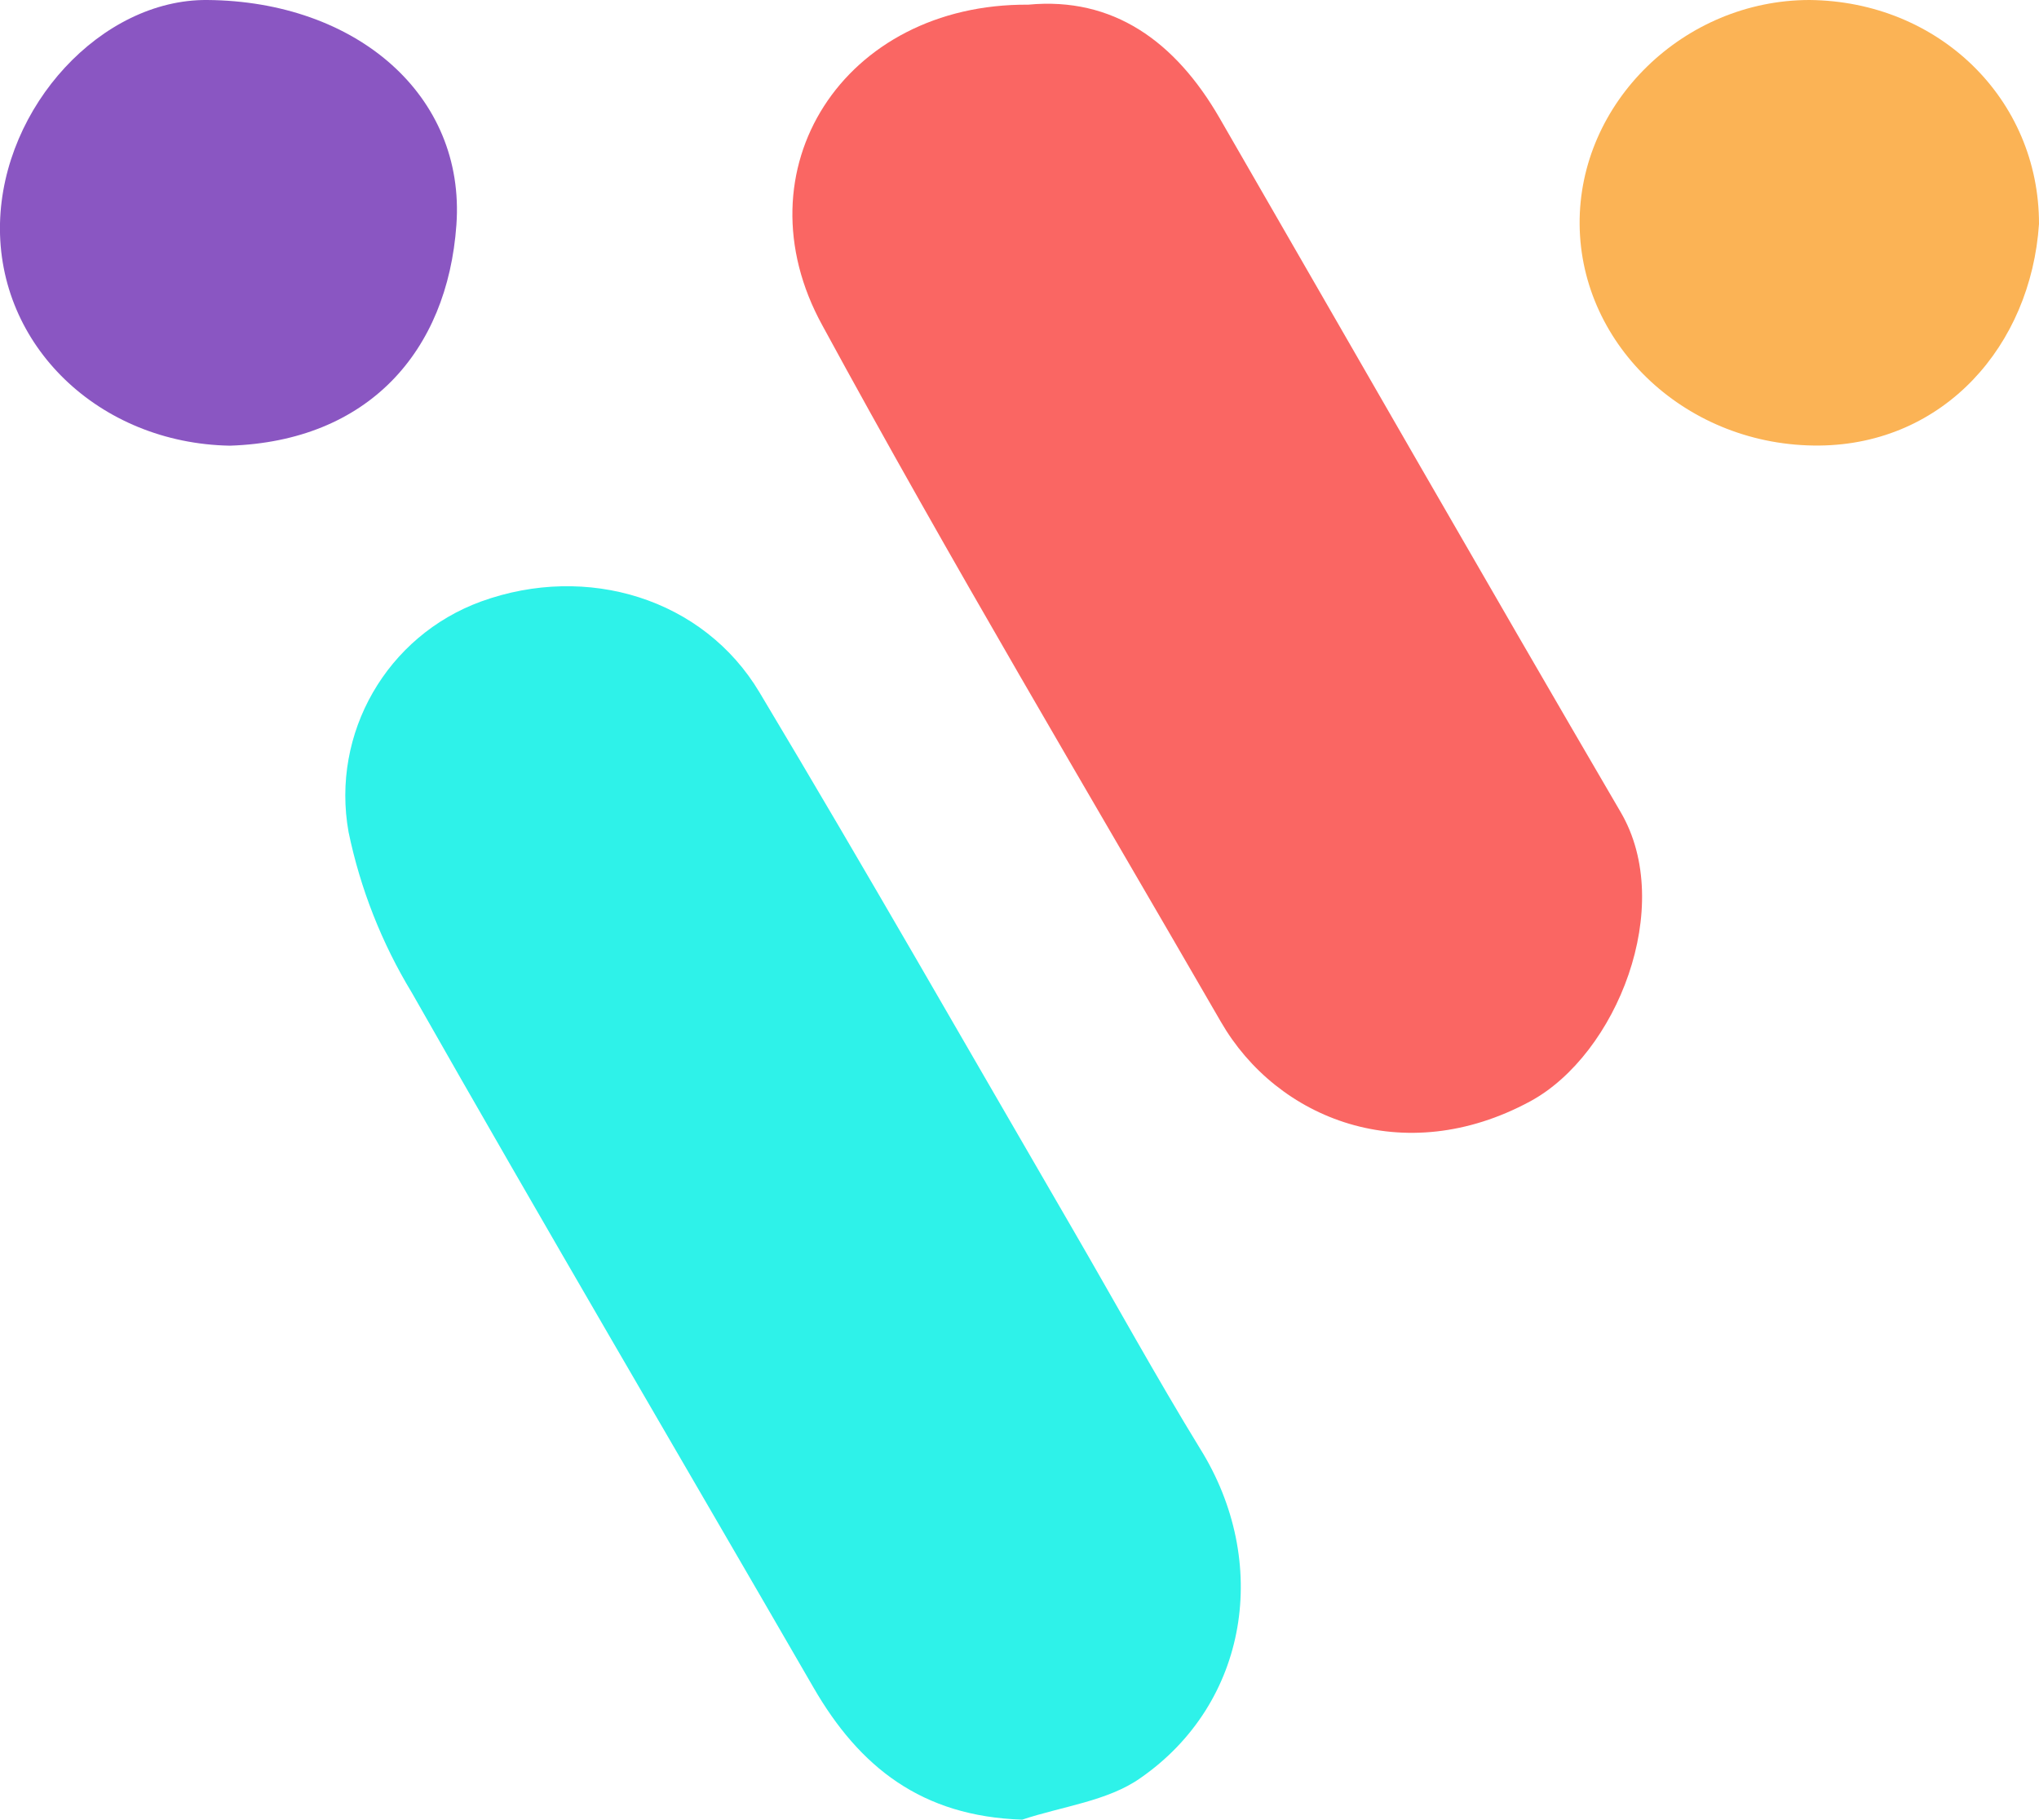
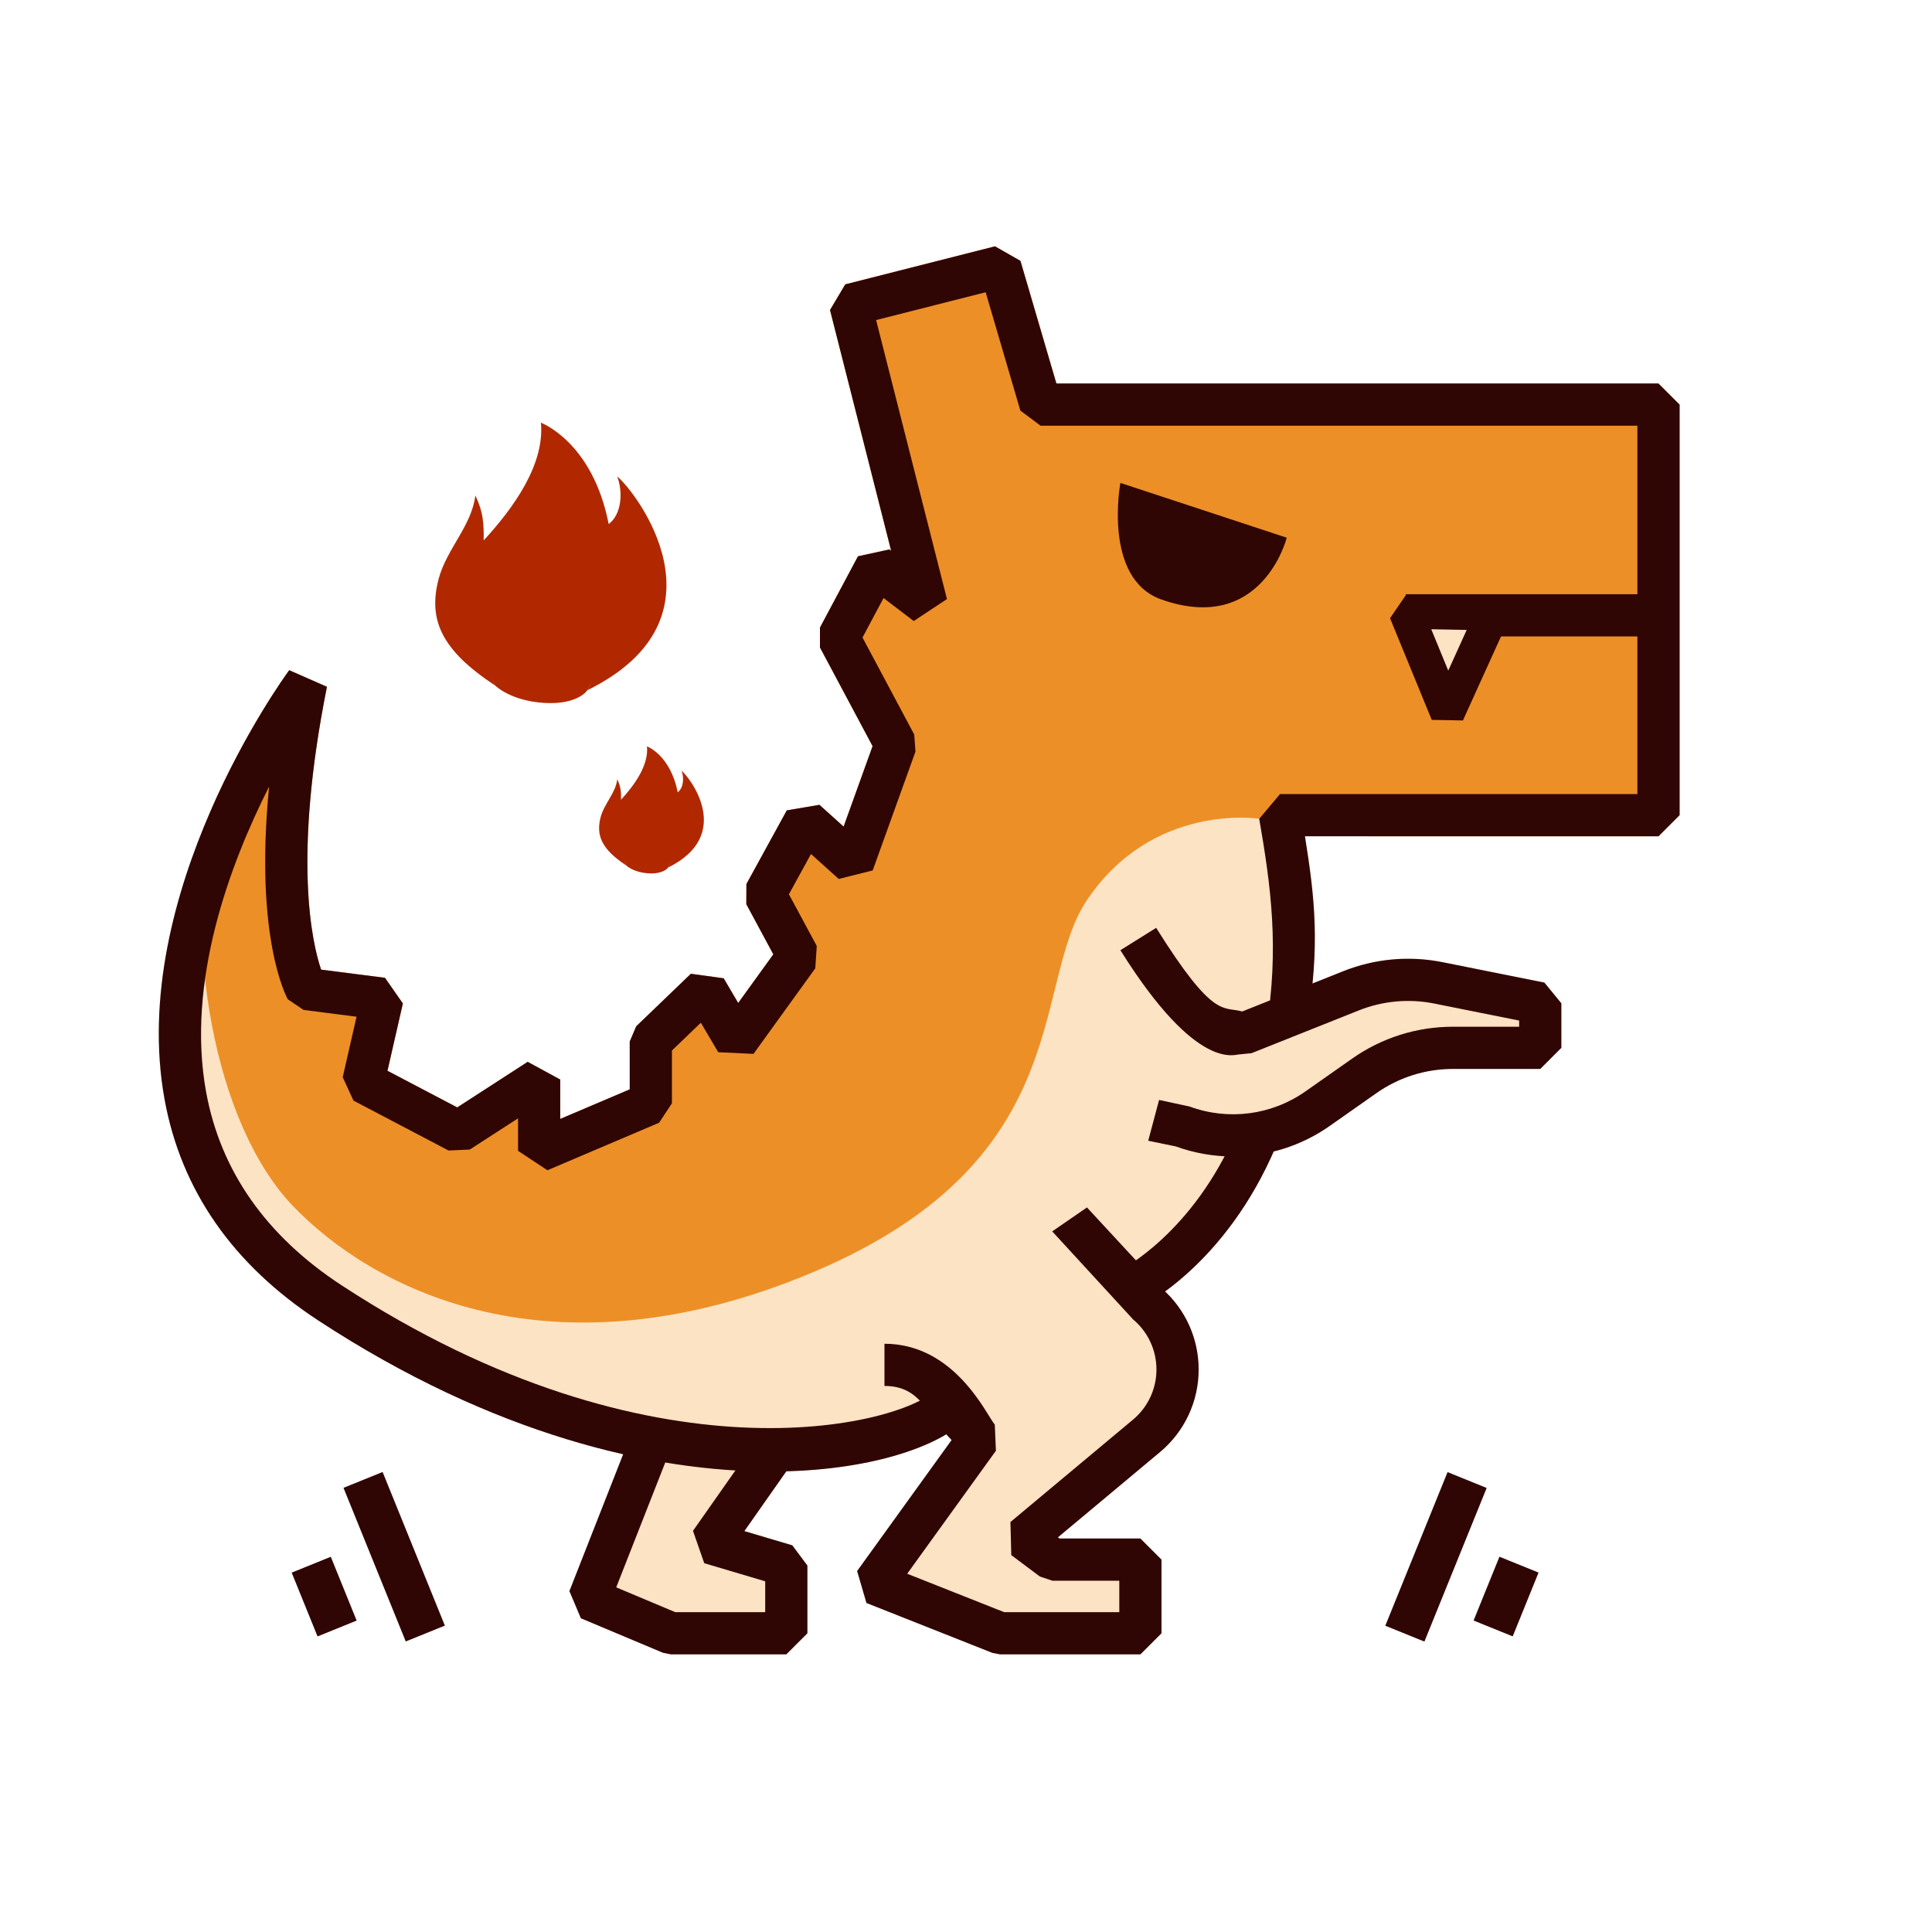
- <svg xmlns="http://www.w3.org/2000/svg" viewBox="0 0 144.08 128.61">
-   <path d="M72.23 128.61c-7.1-.23-11.51-3.72-14.76-9.36C48 102.87 38.43 86.59 29.1 70.16a36 36 0 0 1-4.47-11.35A14.61 14.61 0 0 1 34 42.51c7.49-2.71 15.71-.21 19.67 6.43 7.52 12.56 14.77 25.27 22.12 37.92 3 5.17 5.89 10.43 9 15.51 5 8 3.45 18-4.22 23.31-2.3 1.62-5.52 1.99-8.34 2.93z" fill="#2ef2e9" />
-   <path d="M72.66.33c6-.57 10.39 2.6 13.51 8C95.61 24.69 105 41.1 114.52 57.4c3.9 6.65-.28 17.13-6.39 20.44-8.93 4.83-17.88 1.28-21.86-5.62C76.82 55.86 67.14 39.62 58.11 23 52.06 12 59.61.24 72.66.33z" fill="#fa6663" />
-   <path d="M144.08 15.83c-.58 8.62-6.73 15.57-15.51 15.66-9.31.09-16.87-7-16.95-15.62S119 0 127.87 0c9.13.09 16.22 7 16.21 15.83z" fill="#fbb355" />
-   <path d="M16.24 31.5C7 31.33-.19 24.42 0 15.8.19 7.5 7.19-.06 14.64 0c10.53.08 18.27 6.73 17.61 15.9-.64 8.96-6.25 15.28-16.01 15.6z" fill="#8a56c2" />
+ <svg xmlns="http://www.w3.org/2000/svg" width="800px" height="800px" viewBox="0 0 1024 1024" class="icon" version="1.1">
+   <path d="M879.028 203.277H559.911l-19.06-65.018-13.486-7.694-79.352 20.153-8.087 13.591 32.411 127.623-0.94-0.717-16.65 3.634-20.152 37.788v10.529l27.896 52.297-15.354 42.652-12.823-11.537-17.291 2.934-21.411 39.048-0.044 10.683 14.316 26.578-18.622 25.781-7.694-13.082-17.392-2.396-28.971 27.845-3.433 8.065v25.355l-36.831 15.67v-20.873l-17.261-9.39-37.34 24.161-36.969-19.414 8.155-35.695-9.48-13.583-33.853-4.344c-4.73-13.941-15.146-58.723 3.088-149.897l-19.989-8.8c-3.513 4.795-85.815 118.703-66.081 227.416 8.738 48.131 36.182 87.602 81.577 117.308 58.261 38.126 113.201 59.903 161.503 70.838L301.8 843.32l6.077 14.4 43.457 18.262 4.332 0.874h61.09l11.185-11.185v-35.899l-8.002-10.722-25.403-7.54 22.244-31.687c38.495-1.064 67.92-9.498 84.787-19.604a66.58 66.58 0 0 0 2.791 3.043l-50.069 69.417 4.948 16.94 66.758 26.451 4.121 0.787h74.317l11.185-11.185v-39.049l-11.185-11.185H561.56l-0.83-0.622 54.114-45.205a56.864 56.864 0 0 0 20.466-43.756c0-15.734-6.448-30.6-17.783-41.34 15.295-11.2 39.943-34.087 57.577-74.211a89.004 89.004 0 0 0 29.645-13.515l24.754-17.388c11.956-8.4 26.007-12.841 40.624-12.841h46.235l11.185-11.185v-23.618l-8.986-10.966-53.946-10.813a92.828 92.828 0 0 0-52.756 4.809l-16.193 6.458c2.909-29.346 0.317-50.997-4.015-78.002h187.377l11.185-11.185V214.462l-11.185-11.185z" fill="#FCE3C3" />
+   <path d="M559.911 203.277l-19.06-65.018-13.486-7.694-79.352 20.153-8.087 13.591 32.411 127.623-0.94-0.717-16.65 3.634-20.152 37.788v10.529l27.896 52.297-15.354 42.652-12.823-11.537-17.291 2.934-21.411 39.048-0.044 10.683 14.316 26.578-18.622 25.781-7.694-13.082-17.392-2.396-28.971 27.845-3.433 8.065v25.355l-36.831 15.67v-20.873l-17.261-9.39-37.34 24.161-36.969-19.414 8.155-35.695-9.48-13.583-33.853-4.344c-4.73-13.941-15.146-58.723 3.088-149.897l-19.989-8.8c-1.726 2.356-22.462 31.05-40.777 72.514-15.495 70.715 0.845 167.923 42.855 211.574 42.014 43.655 131.834 89.688 262.033 40.39C573.468 620.61 545.321 522.858 576.112 477.07c34.974-52.007 91.302-43.105 91.302-43.105l57.126 9.277h154.488l11.185-11.185V214.462l-11.185-11.185H559.911z" fill="#ED8F27" />
+   <path d="M604.435 876.857h-74.317l-4.121-0.787-66.759-26.451-4.948-16.94 50.069-69.417c-13.114-13.377-16.08-28.679-35.58-28.679v-22.369c37.435 0 54.215 37.905 58.489 42.882l0.586 13.832-47.017 65.185 51.416 20.375h60.998v-16.679h-35.418l-6.71-2.235-15.117-11.334-0.459-17.534 64.96-54.264a34.55 34.55 0 0 0 12.434-26.585 34.55 34.55 0 0 0-12.434-26.582l-2.039-2.238-40.771-44.378 18.415-12.692 39.952 43.187c12.252 10.825 19.246 26.298 19.246 42.704a56.864 56.864 0 0 1-20.466 43.756l-54.114 45.205 0.83 0.622h42.875l11.185 11.185v39.049l-11.185 11.182zM416.756 876.857h-61.09l-4.332-0.874-43.457-18.263-6.077-14.399 33.365-84.942 20.818 8.178-29.37 74.772 31.307 13.158h47.652v-16.366l-32.306-9.59-5.971-17.148 34.639-49.341 18.307 12.852-25.705 36.616 25.403 7.54 8.002 10.723v35.899z" fill="#300604" />
+   <path d="M408.575 779.944c-62.543 0.004-146.952-19.246-239.787-79.997-45.394-29.706-72.838-69.177-81.577-117.308-19.734-108.712 62.568-222.62 66.081-227.415l19.989 8.8c-18.233 91.174-7.817 135.957-3.088 149.897l33.853 4.344 9.48 13.583-8.155 35.695 36.969 19.414 37.34-24.161 17.261 9.39v20.873l36.831-15.67v-25.355l3.433-8.065 28.971-27.845 17.392 2.396 7.694 13.082 18.622-25.781-14.316-26.578 0.044-10.683 21.411-39.048 17.291-2.934 12.823 11.537 15.354-42.652-27.896-52.297v-10.529l20.152-37.788 16.65-3.634 0.94 0.717-32.411-127.623 8.087-13.591 79.352-20.153 13.486 7.694 19.06 65.018h319.117l11.185 11.185v217.595l-11.185 11.185H691.652c5.29 32.983 7.992 57.971 1.237 98.756l-21.812 3.457c7.071-42.696 2.523-75.755-3.663-111.49l11.021-13.093h189.409V225.646h-316.31l-10.734-8.039-18.382-62.707-58.057 14.742 37.551 147.873-17.618 11.651-15.994-12.19-11.156 20.924 27.423 51.416 0.652 9.051-22.671 62.98-18.004 4.525-14.694-13.224-11.702 21.336 14.756 27.397-0.782 11.854-32.75 45.347-18.707-0.881-9.197-15.634-15.324 14.727v27.988l-6.805 10.292-59.201 25.191-15.565-10.292v-17.229l-25.566 16.541-11.276 0.513-50.382-26.45-5.705-12.393 7.329-32.073-28.082-3.601-8.334-5.625c-0.874-1.558-17.793-33.034-9.925-112.742-20.964 41.462-44.01 103.502-33.398 161.807 7.613 41.823 31.771 76.309 71.801 102.504 165.429 108.261 296.228 74.114 314.723 55.618l15.816 15.816c-13.881 13.883-50.836 27.282-102.999 27.285z" fill="#300604" />
+   <path d="M603.565 693.288l-9.692-20.163 4.846 10.082-4.889-10.06c0.385-0.189 38.56-19.449 61.756-74.047l20.585 8.745c-26.677 62.797-70.746 84.548-72.606 85.443zM745.07 314.958h129.935v22.369H745.07z" fill="#300604" />
+   <path d="M653.554 612.965a88.946 88.946 0 0 1-30.339-5.33l-14.635-3.016L614.333 583l16.127 3.463a66.677 66.677 0 0 0 61.432-7.981l24.751-17.388c15.743-11.057 34.239-16.905 53.484-16.905h35.051v-3.27l-44.961-9.011a70.521 70.521 0 0 0-40.071 3.652l-56.776 22.642-6.124 0.619c-2.115-0.379-22.216 10.667-63.416-55.188l18.962-11.862c30.67 49.017 35.447 41.415 45.616 44.331l53.452-21.317c16.791-6.699 35.024-8.359 52.756-4.809l53.946 10.813 8.986 10.966v23.618l-11.185 11.185h-46.235c-14.618 0-28.668 4.442-40.624 12.842l-24.754 17.388a89.067 89.067 0 0 1-51.196 16.177z" fill="#300604" />
+   <path d="M734.235 861.672l33-81.426 20.73 8.402-32.998 81.426zM801.765 867.314l-20.731-8.402 13.704-33.817 20.732 8.402z" fill="#300604" />
+   <path d="M215.058 870.01l-32.999-81.427 20.732-8.402 32.999 81.426zM154.596 833.525l20.732-8.402 13.705 33.818-20.732 8.401z" fill="#300604" />
+   <path d="M593.829 255.953l88.179 29.046s-12.991 51.601-66.423 32.75c-31.277-11.036-21.756-61.796-21.756-61.796z" fill="#300604" />
+   <path d="M745.07 324.249l22.111 53.888 24.047-52.997z" fill="#FCE3C3" />
+   <path d="M775.376 381.855l-16.521-0.303-22.11-53.888 8.5-12.414 46.158 0.891 8.021 12.717-24.048 52.997z m-16.777-48.343l8.998 21.929 9.785-21.566-18.783-0.363z" fill="#300604" />
+   <path d="M262.403 363.322s8.039 8.12 26.008 9.23 22.886-6.701 22.886-6.701l28.651-48.029-34.328-49.225-35.169 15.317-22.901 45.142 14.853 34.266z" fill="#B12800" />
+   <path d="M262.403 363.322c-8.077-20.119-2.497-31.056 5.466-40.865 8.542-11.245 11.191-22.363 11.191-22.363s5.87 8.21 2.642 20.764c11.504-11.552 14.666-30.977 13.652-38.397 23.376 18.611 31.803 56.9 15.943 83.389 77.905-38.354 25.176-105.865 15.826-113.31 2.968 7.541 2.702 19.787-4.501 25.228-8.584-43.694-35.923-53.721-35.923-53.721 2.063 22.2-14.563 45.208-30.339 62.382 0.054-8.826-0.072-14.719-4.415-23.817-1.973 16.065-14.973 28.015-19.39 43.929-5.755 21.719 1.097 37.839 29.848 56.781z" fill="#B12800" />
+   <path d="M331.907 458.698s3.643 3.68 11.785 4.182c8.143 0.503 10.371-3.037 10.371-3.037l12.983-21.764-15.556-22.306-15.937 6.941-10.378 20.456 6.732 15.528z" fill="#B12800" />
+   <path d="M331.907 458.698c-3.66-9.117-1.131-14.073 2.477-18.518 3.871-5.095 5.071-10.134 5.071-10.134s2.66 3.721 1.197 9.409c5.213-5.235 6.646-14.037 6.187-17.4 10.593 8.434 14.411 25.784 7.224 37.787 35.303-17.38 11.408-47.973 7.171-51.346 1.345 3.417 1.225 8.966-2.039 11.432-3.89-19.8-16.278-24.343-16.278-24.343 0.935 10.06-6.599 20.486-13.748 28.268 0.025-3.999-0.033-6.67-2.001-10.792-0.894 7.28-6.785 12.695-8.786 19.906-2.609 9.843 0.496 17.147 13.525 25.731z" fill="#B12800" />
</svg>
